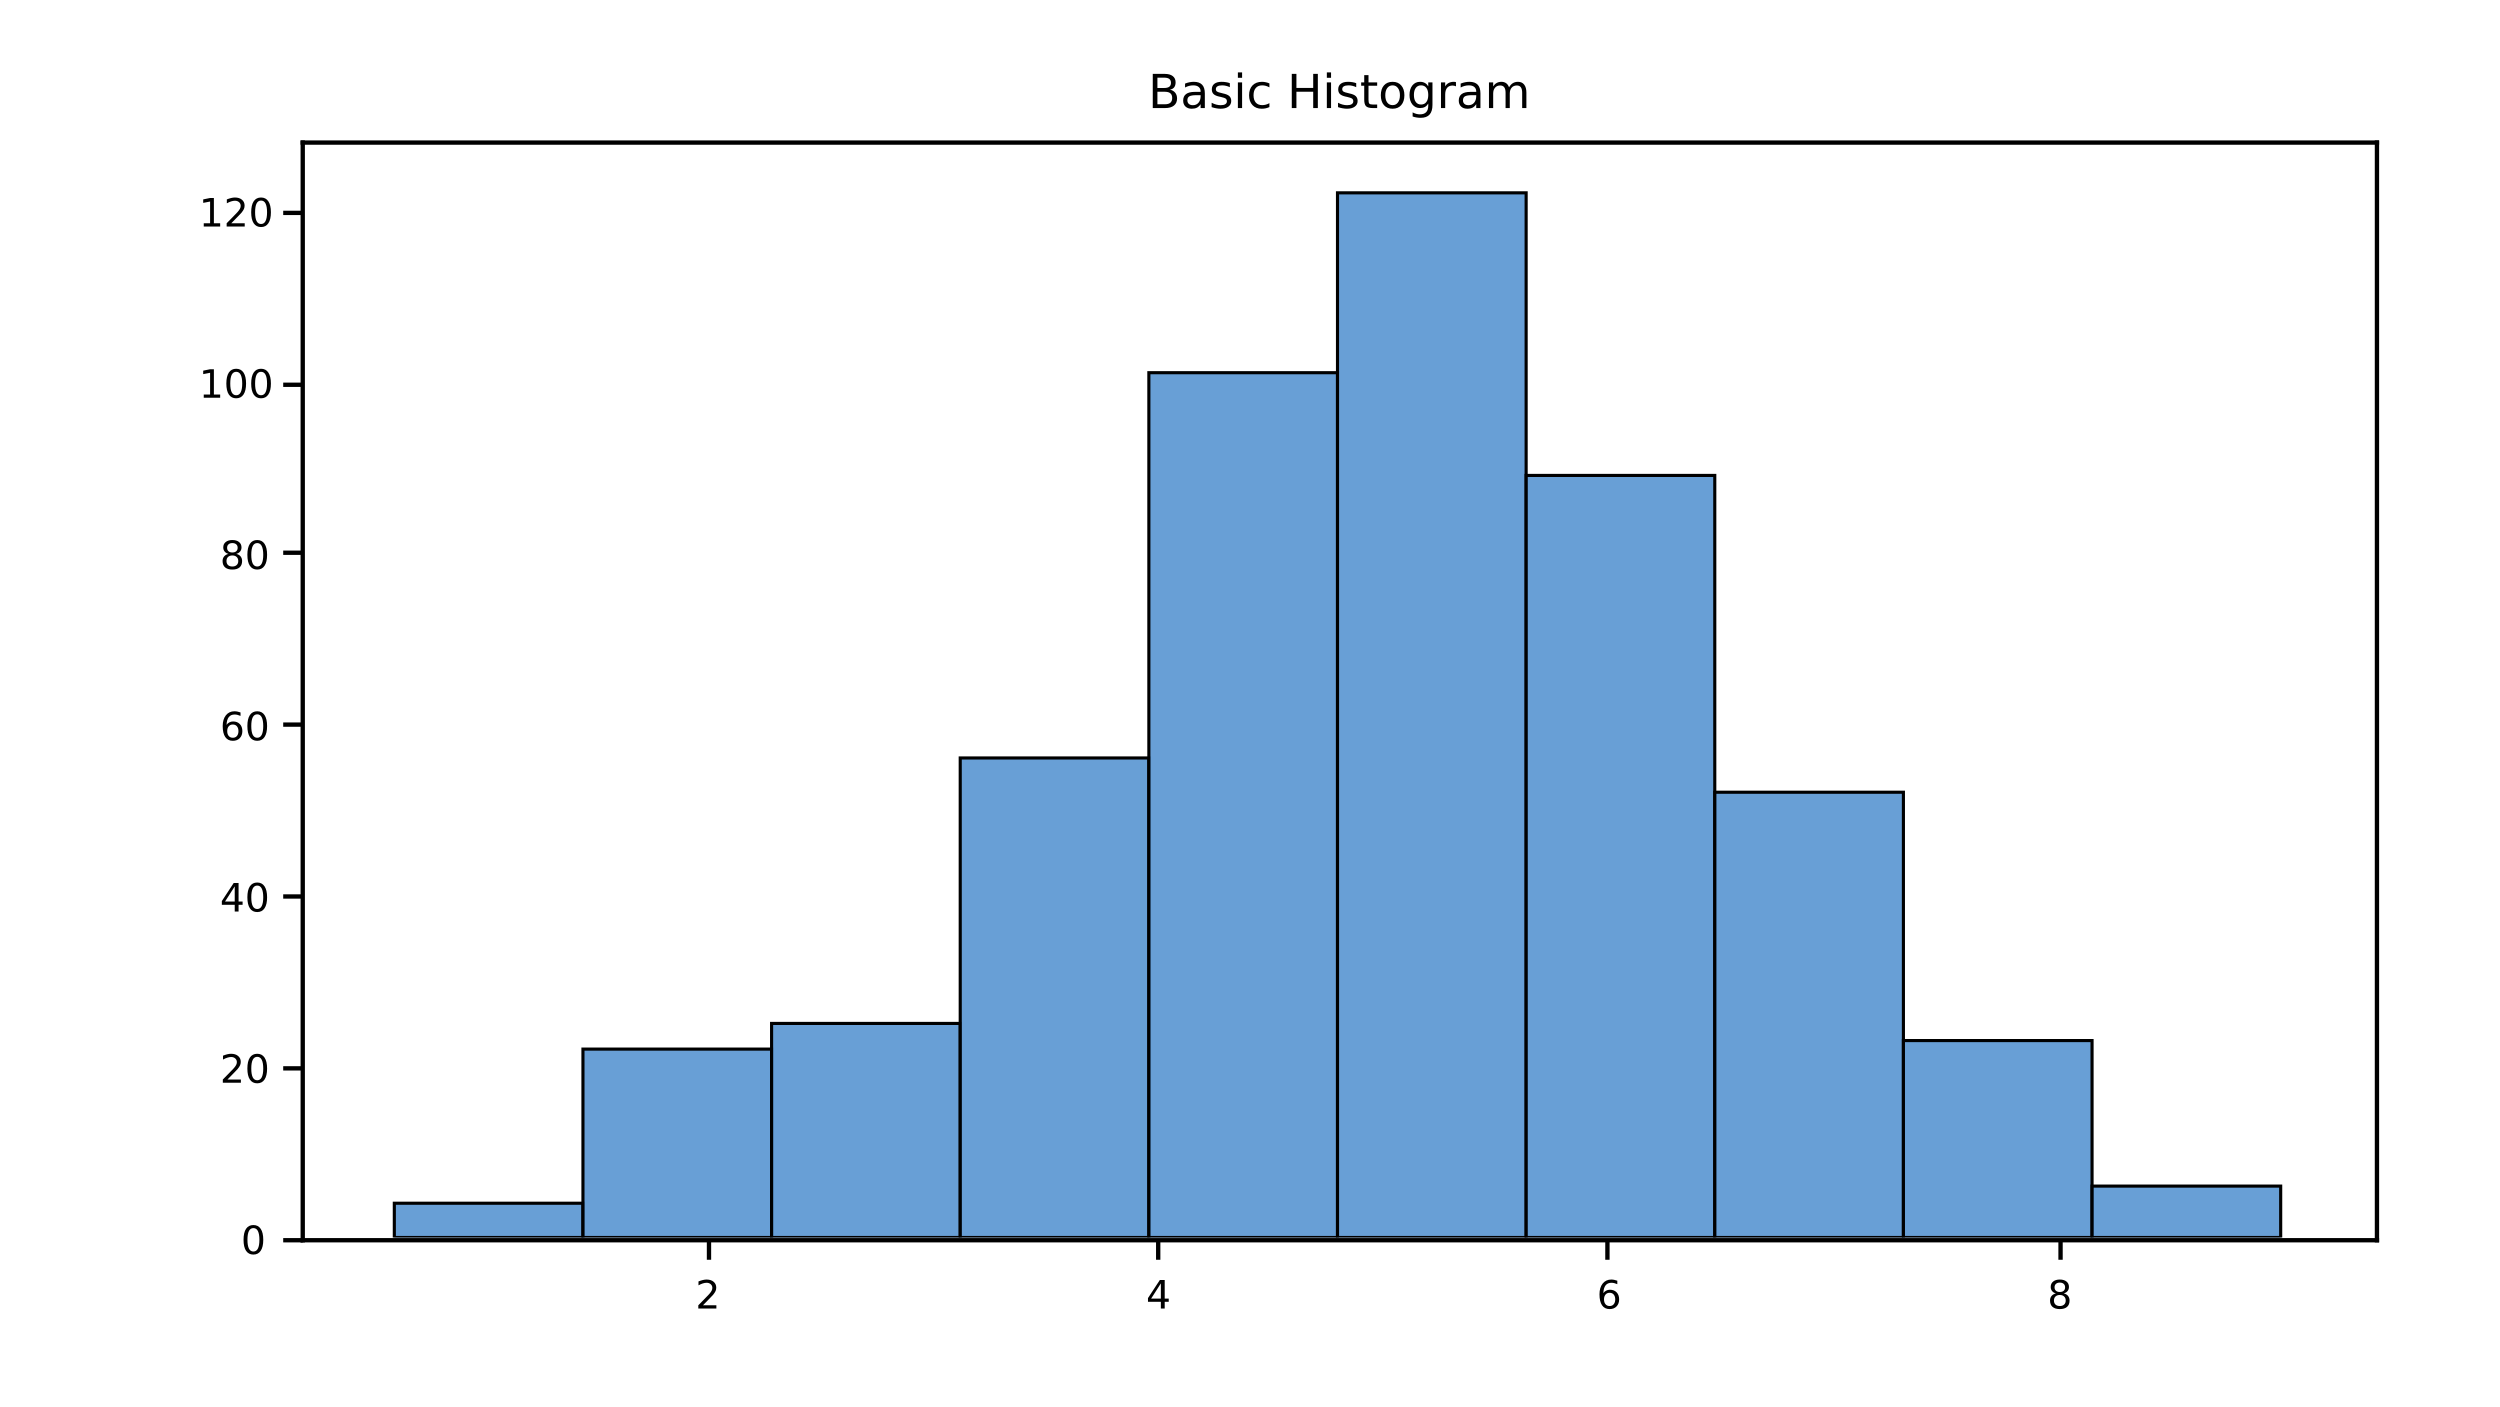
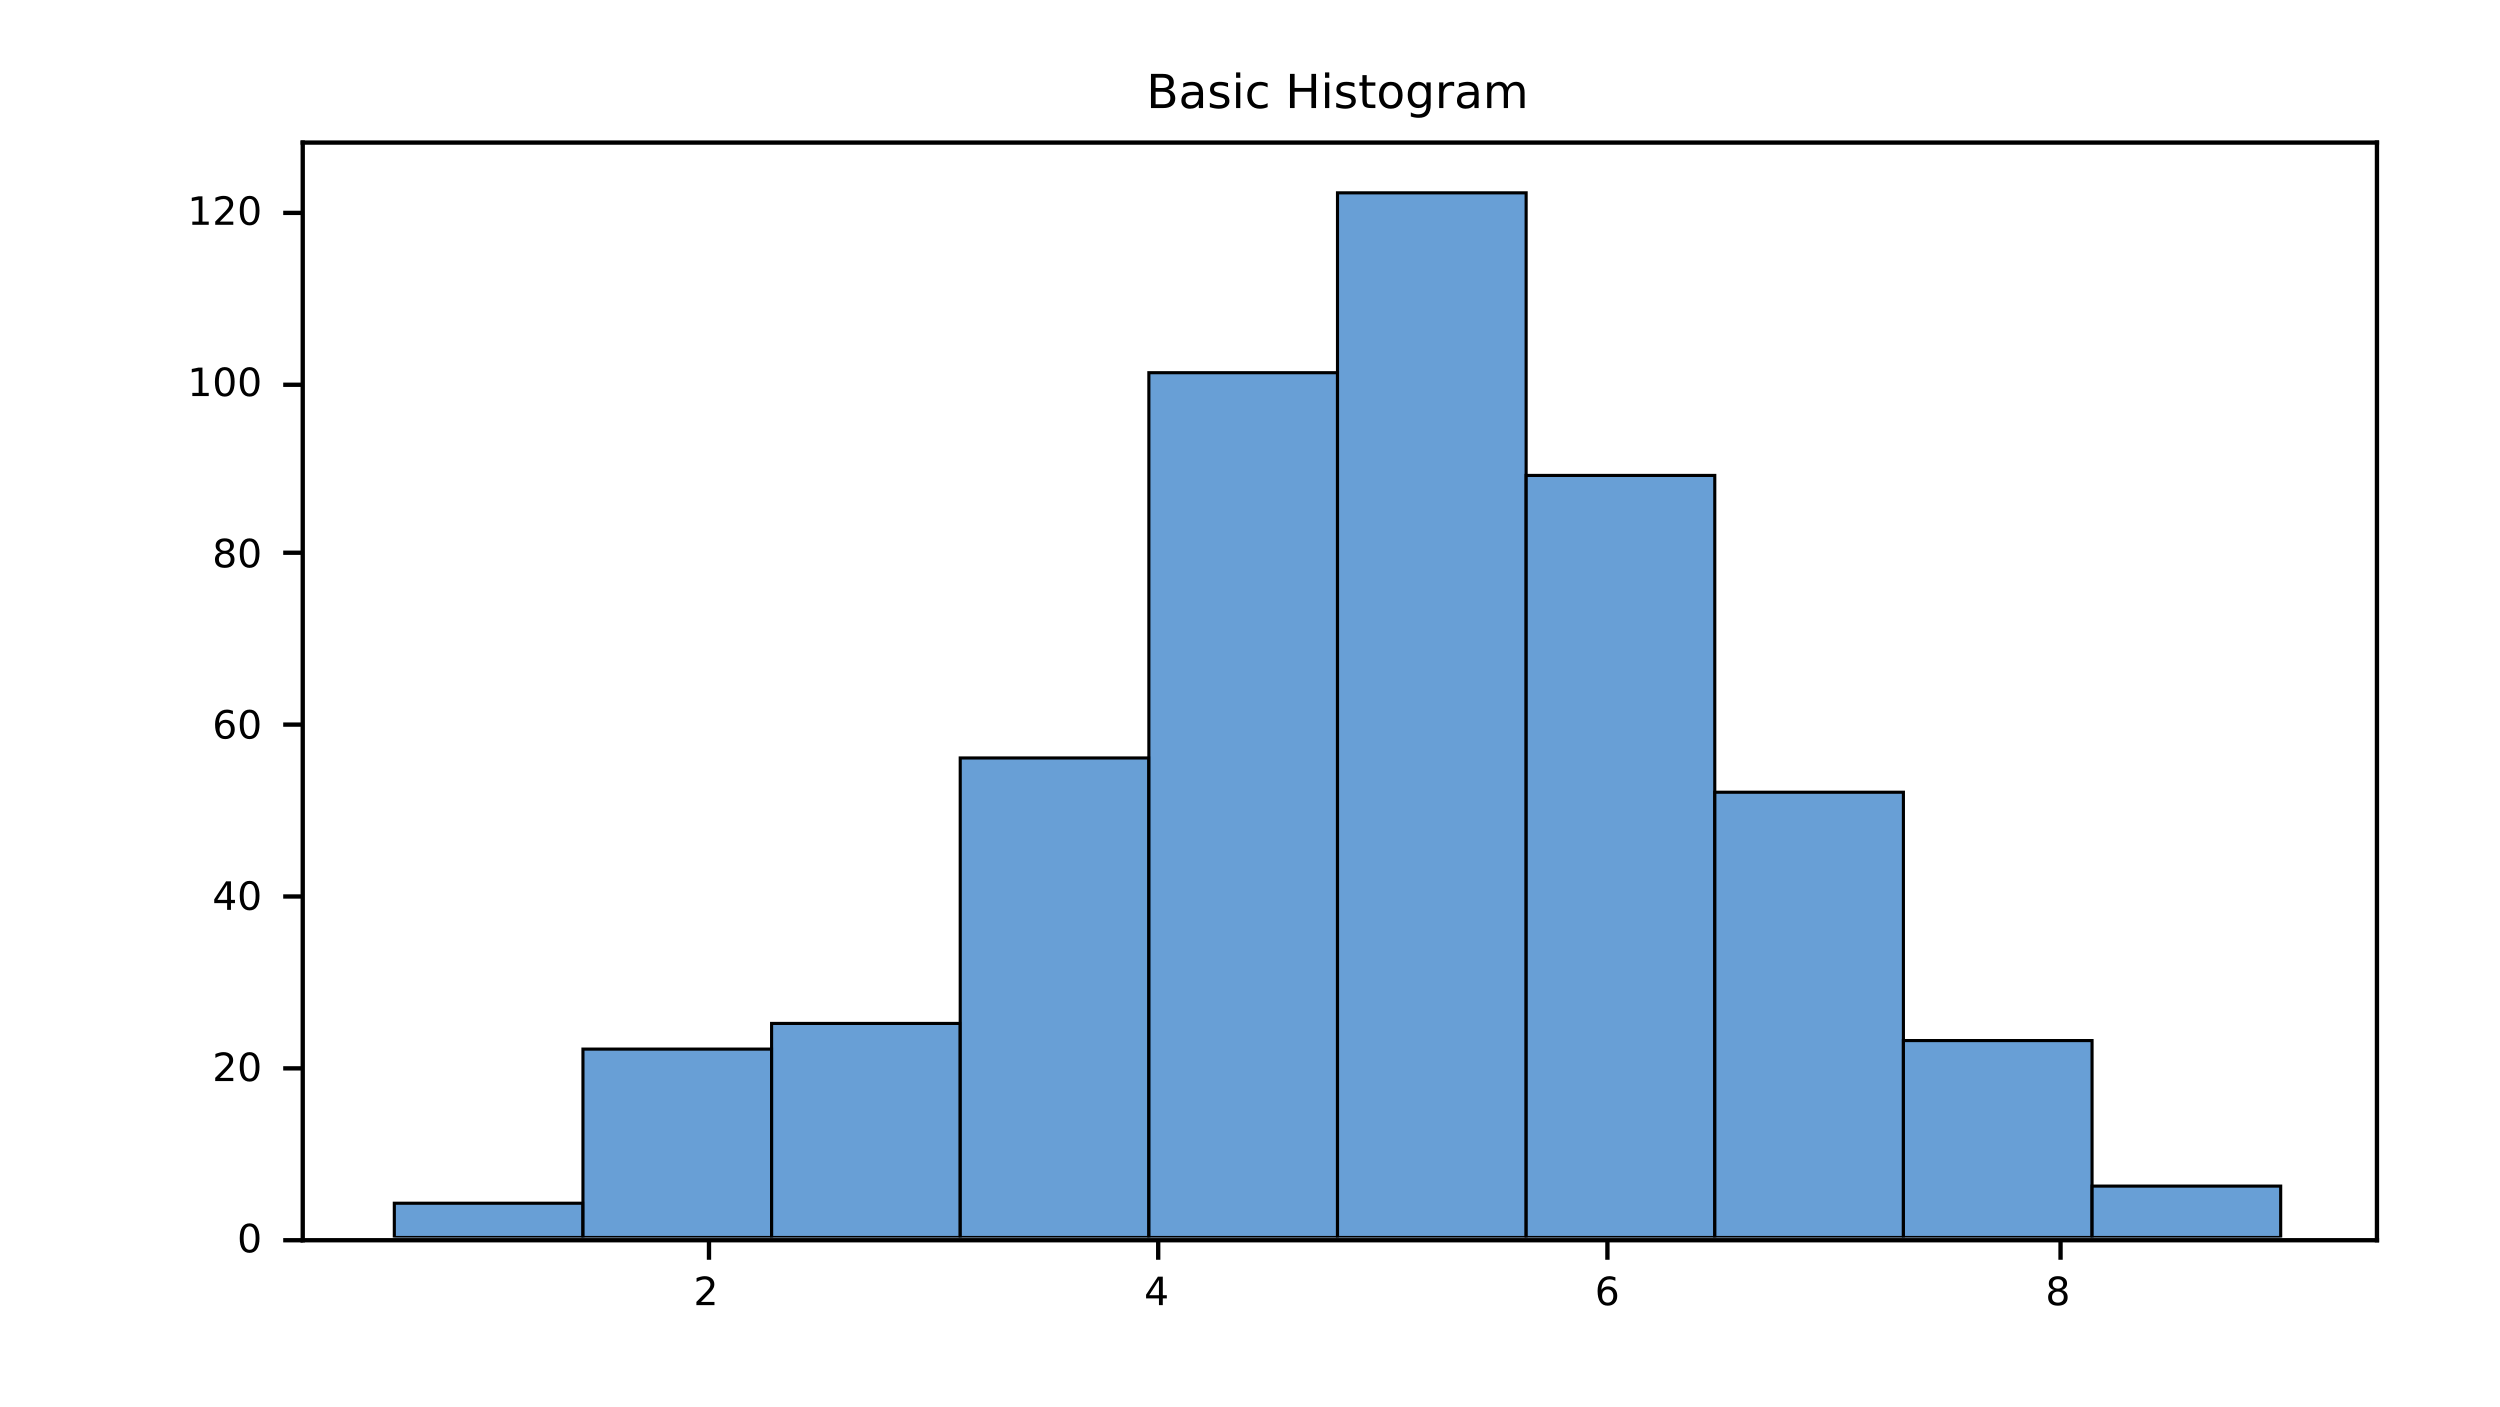
<svg xmlns="http://www.w3.org/2000/svg" width="640" height="360" viewBox="0 0 640 360" preserveAspectRatio="xMidYMid meet">
  <defs>
    <clipPath id="clip1" clipPathUnits="userSpaceOnUse">
      <rect x="76.8" y="36" width="531.2" height="280.8" />
    </clipPath>
  </defs>
  <rect x="0" y="0" width="100%" height="100%" fill="rgb(255,255,255)" />
  <g clip-path="url(#clip1)">
    <path d="M 100.945 316.8 L 149.236 316.8 L 149.236 308.032 L 100.945 308.032 Z" fill="rgb(66,135,204)" fill-opacity="0.8" stroke="rgb(0,0,0)" stroke-width="0.8" stroke-linejoin="miter" stroke-linecap="butt" />
  </g>
  <g clip-path="url(#clip1)">
    <path d="M 149.236 316.8 L 197.527 316.8 L 197.527 268.575 L 149.236 268.575 Z" fill="rgb(66,135,204)" fill-opacity="0.8" stroke="rgb(0,0,0)" stroke-width="0.8" stroke-linejoin="miter" stroke-linecap="butt" />
  </g>
  <g clip-path="url(#clip1)">
    <path d="M 197.527 316.8 L 245.818 316.8 L 245.818 261.999 L 197.527 261.999 Z" fill="rgb(66,135,204)" fill-opacity="0.8" stroke="rgb(0,0,0)" stroke-width="0.8" stroke-linejoin="miter" stroke-linecap="butt" />
  </g>
  <g clip-path="url(#clip1)">
    <path d="M 245.818 316.8 L 294.109 316.8 L 294.109 194.046 L 245.818 194.046 Z" fill="rgb(66,135,204)" fill-opacity="0.8" stroke="rgb(0,0,0)" stroke-width="0.8" stroke-linejoin="miter" stroke-linecap="butt" />
  </g>
  <g clip-path="url(#clip1)">
    <path d="M 294.109 316.8 L 342.4 316.8 L 342.4 95.404 L 294.109 95.404 Z" fill="rgb(66,135,204)" fill-opacity="0.8" stroke="rgb(0,0,0)" stroke-width="0.8" stroke-linejoin="miter" stroke-linecap="butt" />
  </g>
  <g clip-path="url(#clip1)">
    <path d="M 342.4 316.8 L 390.691 316.8 L 390.691 49.371 L 342.4 49.371 Z" fill="rgb(66,135,204)" fill-opacity="0.8" stroke="rgb(0,0,0)" stroke-width="0.8" stroke-linejoin="miter" stroke-linecap="butt" />
  </g>
  <g clip-path="url(#clip1)">
    <path d="M 390.691 316.8 L 438.982 316.8 L 438.982 121.709 L 390.691 121.709 Z" fill="rgb(66,135,204)" fill-opacity="0.8" stroke="rgb(0,0,0)" stroke-width="0.8" stroke-linejoin="miter" stroke-linecap="butt" />
  </g>
  <g clip-path="url(#clip1)">
    <path d="M 438.982 316.8 L 487.273 316.8 L 487.273 202.814 L 438.982 202.814 Z" fill="rgb(66,135,204)" fill-opacity="0.8" stroke="rgb(0,0,0)" stroke-width="0.8" stroke-linejoin="miter" stroke-linecap="butt" />
  </g>
  <g clip-path="url(#clip1)">
    <path d="M 487.273 316.8 L 535.564 316.8 L 535.564 266.383 L 487.273 266.383 Z" fill="rgb(66,135,204)" fill-opacity="0.8" stroke="rgb(0,0,0)" stroke-width="0.8" stroke-linejoin="miter" stroke-linecap="butt" />
  </g>
  <g clip-path="url(#clip1)">
    <path d="M 535.564 316.8 L 583.855 316.8 L 583.855 303.648 L 535.564 303.648 Z" fill="rgb(66,135,204)" fill-opacity="0.8" stroke="rgb(0,0,0)" stroke-width="0.8" stroke-linejoin="miter" stroke-linecap="butt" />
  </g>
  <path d="M 181.5 317.5 L 181.5 322.5" fill="none" stroke="rgb(0,0,0)" stroke-width="1.111" stroke-linejoin="miter" stroke-linecap="butt" />
  <path d="M 296.5 317.5 L 296.5 322.5" fill="none" stroke="rgb(0,0,0)" stroke-width="1.111" stroke-linejoin="miter" stroke-linecap="butt" />
  <path d="M 411.5 317.5 L 411.5 322.5" fill="none" stroke="rgb(0,0,0)" stroke-width="1.111" stroke-linejoin="miter" stroke-linecap="butt" />
  <path d="M 527.5 317.5 L 527.5 322.5" fill="none" stroke="rgb(0,0,0)" stroke-width="1.111" stroke-linejoin="miter" stroke-linecap="butt" />
-   <text x="178.031" y="334.984" font-size="10" font-family="DejaVu Sans, Arial, sans-serif" fill="rgb(0,0,0)">2</text>
-   <text x="293.399" y="334.984" font-size="10" font-family="DejaVu Sans, Arial, sans-serif" fill="rgb(0,0,0)">4</text>
-   <text x="408.767" y="334.984" font-size="10" font-family="DejaVu Sans, Arial, sans-serif" fill="rgb(0,0,0)">6</text>
-   <text x="524.135" y="334.984" font-size="10" font-family="DejaVu Sans, Arial, sans-serif" fill="rgb(0,0,0)">8</text>
+   <text x="177.544" y="334.12" font-size="10" font-family="DejaVu Sans, Arial, sans-serif" fill="rgb(0,0,0)">2</text>
+   <text x="292.912" y="334.12" font-size="10" font-family="DejaVu Sans, Arial, sans-serif" fill="rgb(0,0,0)">4</text>
+   <text x="408.279" y="334.12" font-size="10" font-family="DejaVu Sans, Arial, sans-serif" fill="rgb(0,0,0)">6</text>
+   <text x="523.647" y="334.12" font-size="10" font-family="DejaVu Sans, Arial, sans-serif" fill="rgb(0,0,0)">8</text>
  <path d="M 77.5 317.5 L 72.5 317.5" fill="none" stroke="rgb(0,0,0)" stroke-width="1.111" stroke-linejoin="miter" stroke-linecap="butt" />
  <path d="M 77.5 273.5 L 72.5 273.5" fill="none" stroke="rgb(0,0,0)" stroke-width="1.111" stroke-linejoin="miter" stroke-linecap="butt" />
  <path d="M 77.5 229.5 L 72.5 229.5" fill="none" stroke="rgb(0,0,0)" stroke-width="1.111" stroke-linejoin="miter" stroke-linecap="butt" />
  <path d="M 77.5 185.5 L 72.5 185.5" fill="none" stroke="rgb(0,0,0)" stroke-width="1.111" stroke-linejoin="miter" stroke-linecap="butt" />
  <path d="M 77.5 141.5 L 72.5 141.5" fill="none" stroke="rgb(0,0,0)" stroke-width="1.111" stroke-linejoin="miter" stroke-linecap="butt" />
  <path d="M 77.5 98.5 L 72.5 98.5" fill="none" stroke="rgb(0,0,0)" stroke-width="1.111" stroke-linejoin="miter" stroke-linecap="butt" />
  <path d="M 77.5 54.5 L 72.5 54.5" fill="none" stroke="rgb(0,0,0)" stroke-width="1.111" stroke-linejoin="miter" stroke-linecap="butt" />
-   <text x="61.693" y="321.031" font-size="10" font-family="DejaVu Sans, Arial, sans-serif" fill="rgb(0,0,0)">0</text>
-   <text x="56.309" y="277.19" font-size="10" font-family="DejaVu Sans, Arial, sans-serif" fill="rgb(0,0,0)">20</text>
-   <text x="56.309" y="233.349" font-size="10" font-family="DejaVu Sans, Arial, sans-serif" fill="rgb(0,0,0)">40</text>
-   <text x="56.309" y="189.509" font-size="10" font-family="DejaVu Sans, Arial, sans-serif" fill="rgb(0,0,0)">60</text>
-   <text x="56.309" y="145.668" font-size="10" font-family="DejaVu Sans, Arial, sans-serif" fill="rgb(0,0,0)">80</text>
-   <text x="50.924" y="101.827" font-size="10" font-family="DejaVu Sans, Arial, sans-serif" fill="rgb(0,0,0)">100</text>
-   <text x="50.924" y="57.986" font-size="10" font-family="DejaVu Sans, Arial, sans-serif" fill="rgb(0,0,0)">120</text>
+   <text x="60.718" y="320.599" font-size="10" font-family="DejaVu Sans, Arial, sans-serif" fill="rgb(0,0,0)">0</text>
+   <text x="54.359" y="276.758" font-size="10" font-family="DejaVu Sans, Arial, sans-serif" fill="rgb(0,0,0)">20</text>
+   <text x="54.359" y="232.917" font-size="10" font-family="DejaVu Sans, Arial, sans-serif" fill="rgb(0,0,0)">40</text>
+   <text x="54.359" y="189.077" font-size="10" font-family="DejaVu Sans, Arial, sans-serif" fill="rgb(0,0,0)">60</text>
+   <text x="54.359" y="145.236" font-size="10" font-family="DejaVu Sans, Arial, sans-serif" fill="rgb(0,0,0)">80</text>
+   <text x="48" y="101.395" font-size="10" font-family="DejaVu Sans, Arial, sans-serif" fill="rgb(0,0,0)">100</text>
+   <text x="48" y="57.554" font-size="10" font-family="DejaVu Sans, Arial, sans-serif" fill="rgb(0,0,0)">120</text>
  <path d="M 77.5 317.5 L 608.5 317.5" fill="none" stroke="rgb(0,0,0)" stroke-width="1.111" stroke-linejoin="miter" stroke-linecap="square" />
  <path d="M 77.5 317.5 L 77.5 36.5" fill="none" stroke="rgb(0,0,0)" stroke-width="1.111" stroke-linejoin="miter" stroke-linecap="square" />
  <path d="M 77.5 36.5 L 608.5 36.5" fill="none" stroke="rgb(0,0,0)" stroke-width="1.111" stroke-linejoin="miter" stroke-linecap="square" />
  <path d="M 608.5 317.5 L 608.5 36.5" fill="none" stroke="rgb(0,0,0)" stroke-width="1.111" stroke-linejoin="miter" stroke-linecap="square" />
-   <text x="293.938" y="27.667" font-size="12" font-family="DejaVu Sans, Arial, sans-serif" fill="rgb(0,0,0)">Basic Histogram</text>
+   <text x="293.478" y="27.667" font-size="12" font-family="DejaVu Sans, Arial, sans-serif" fill="rgb(0,0,0)">Basic Histogram</text>
</svg>
